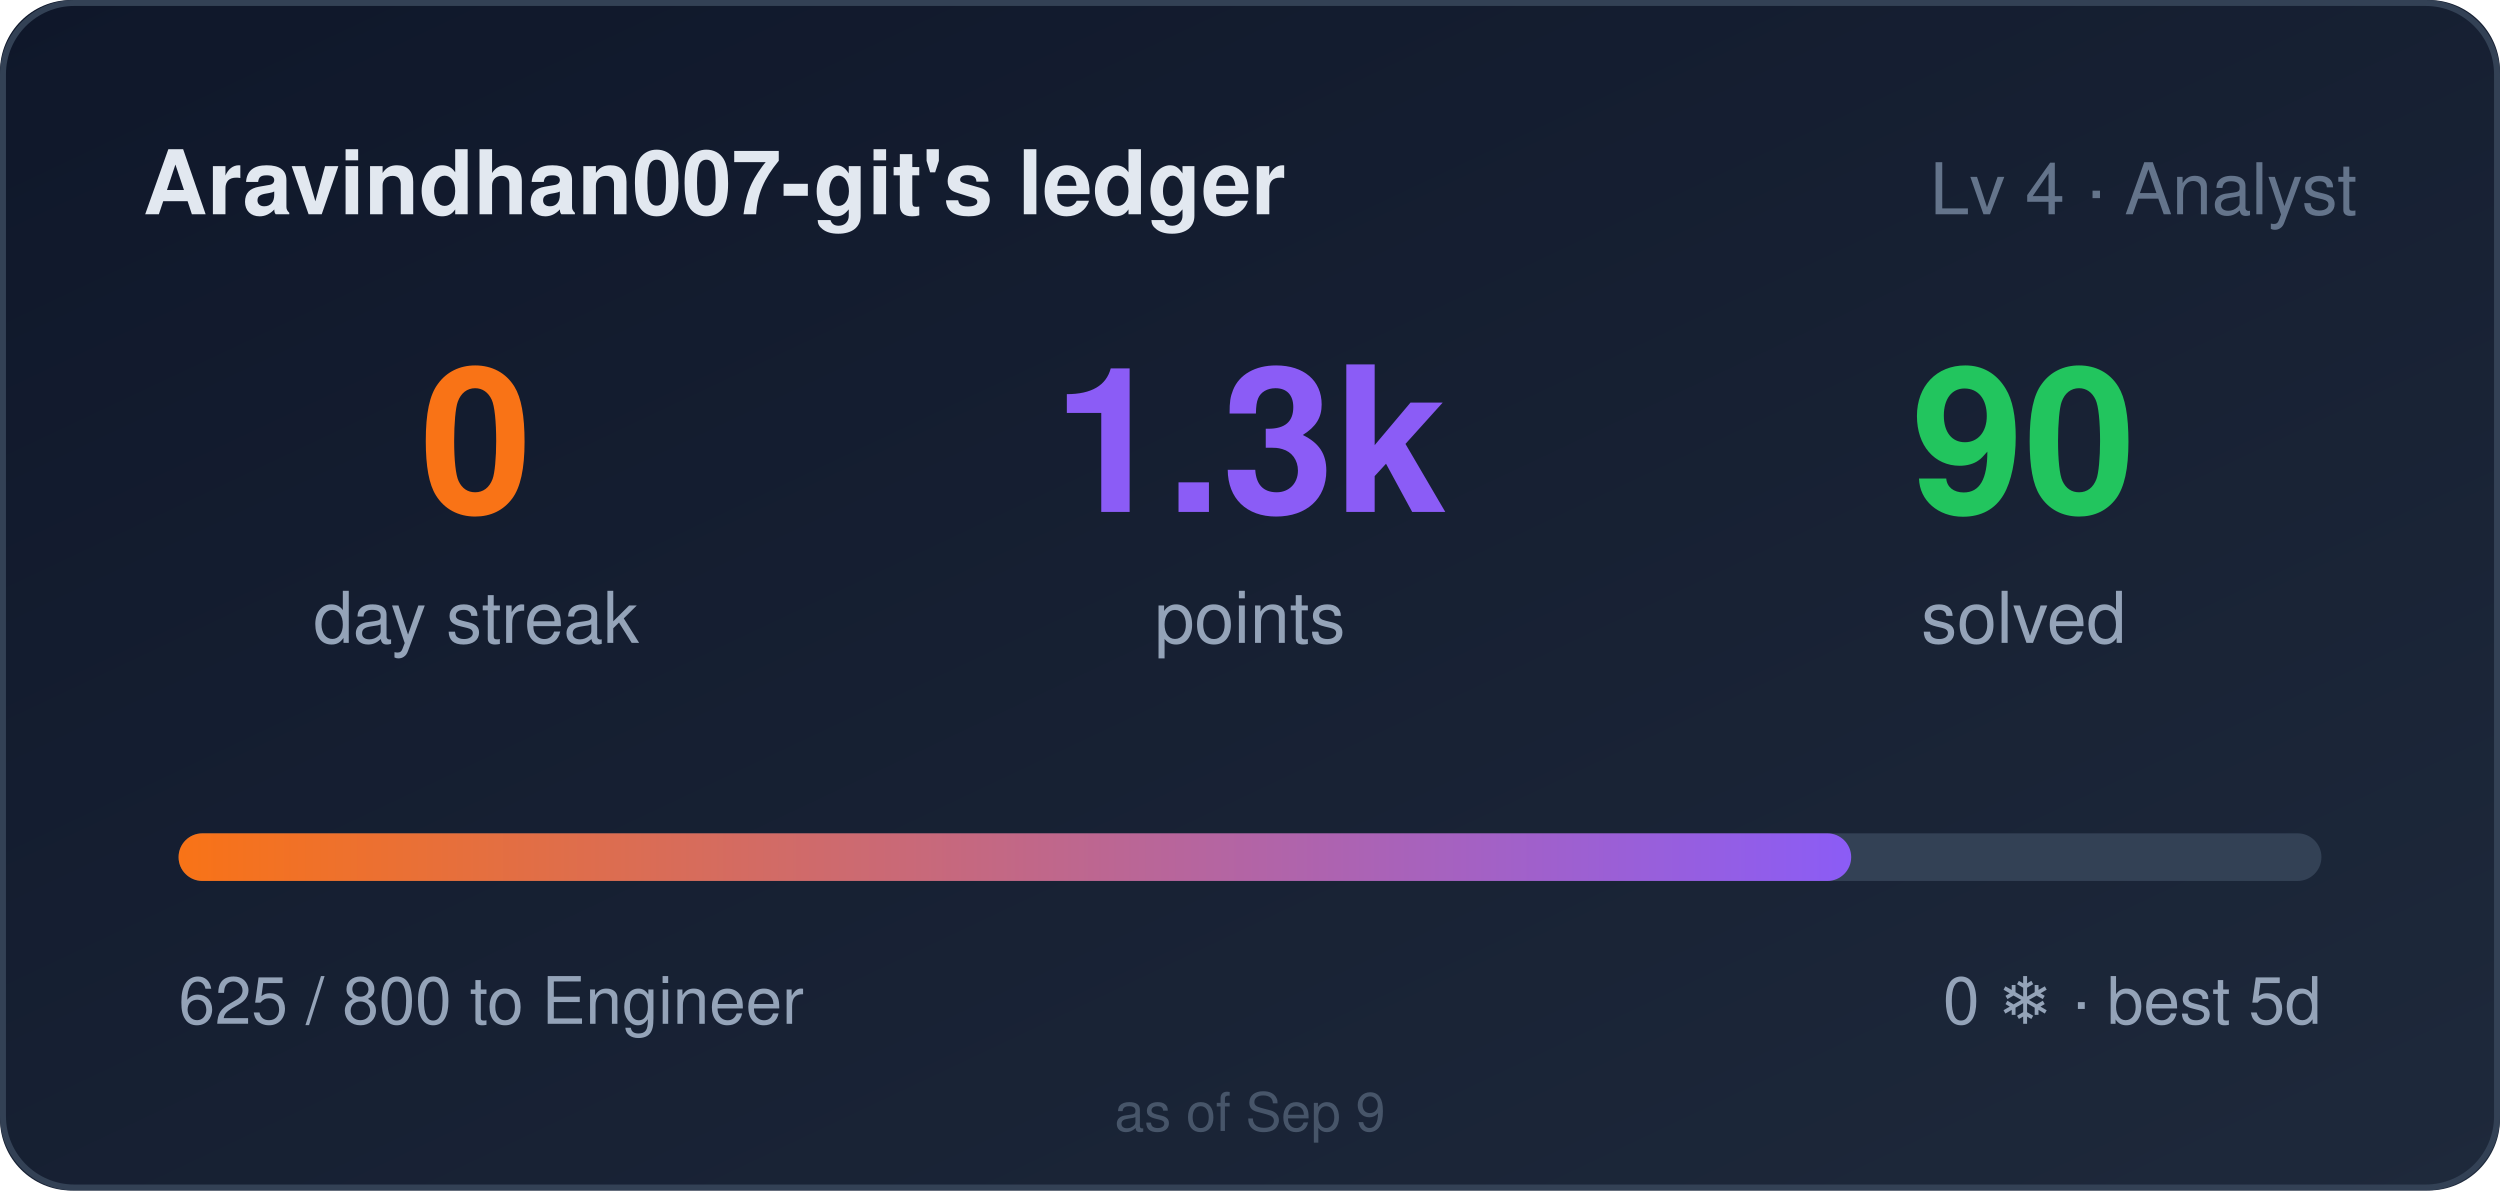
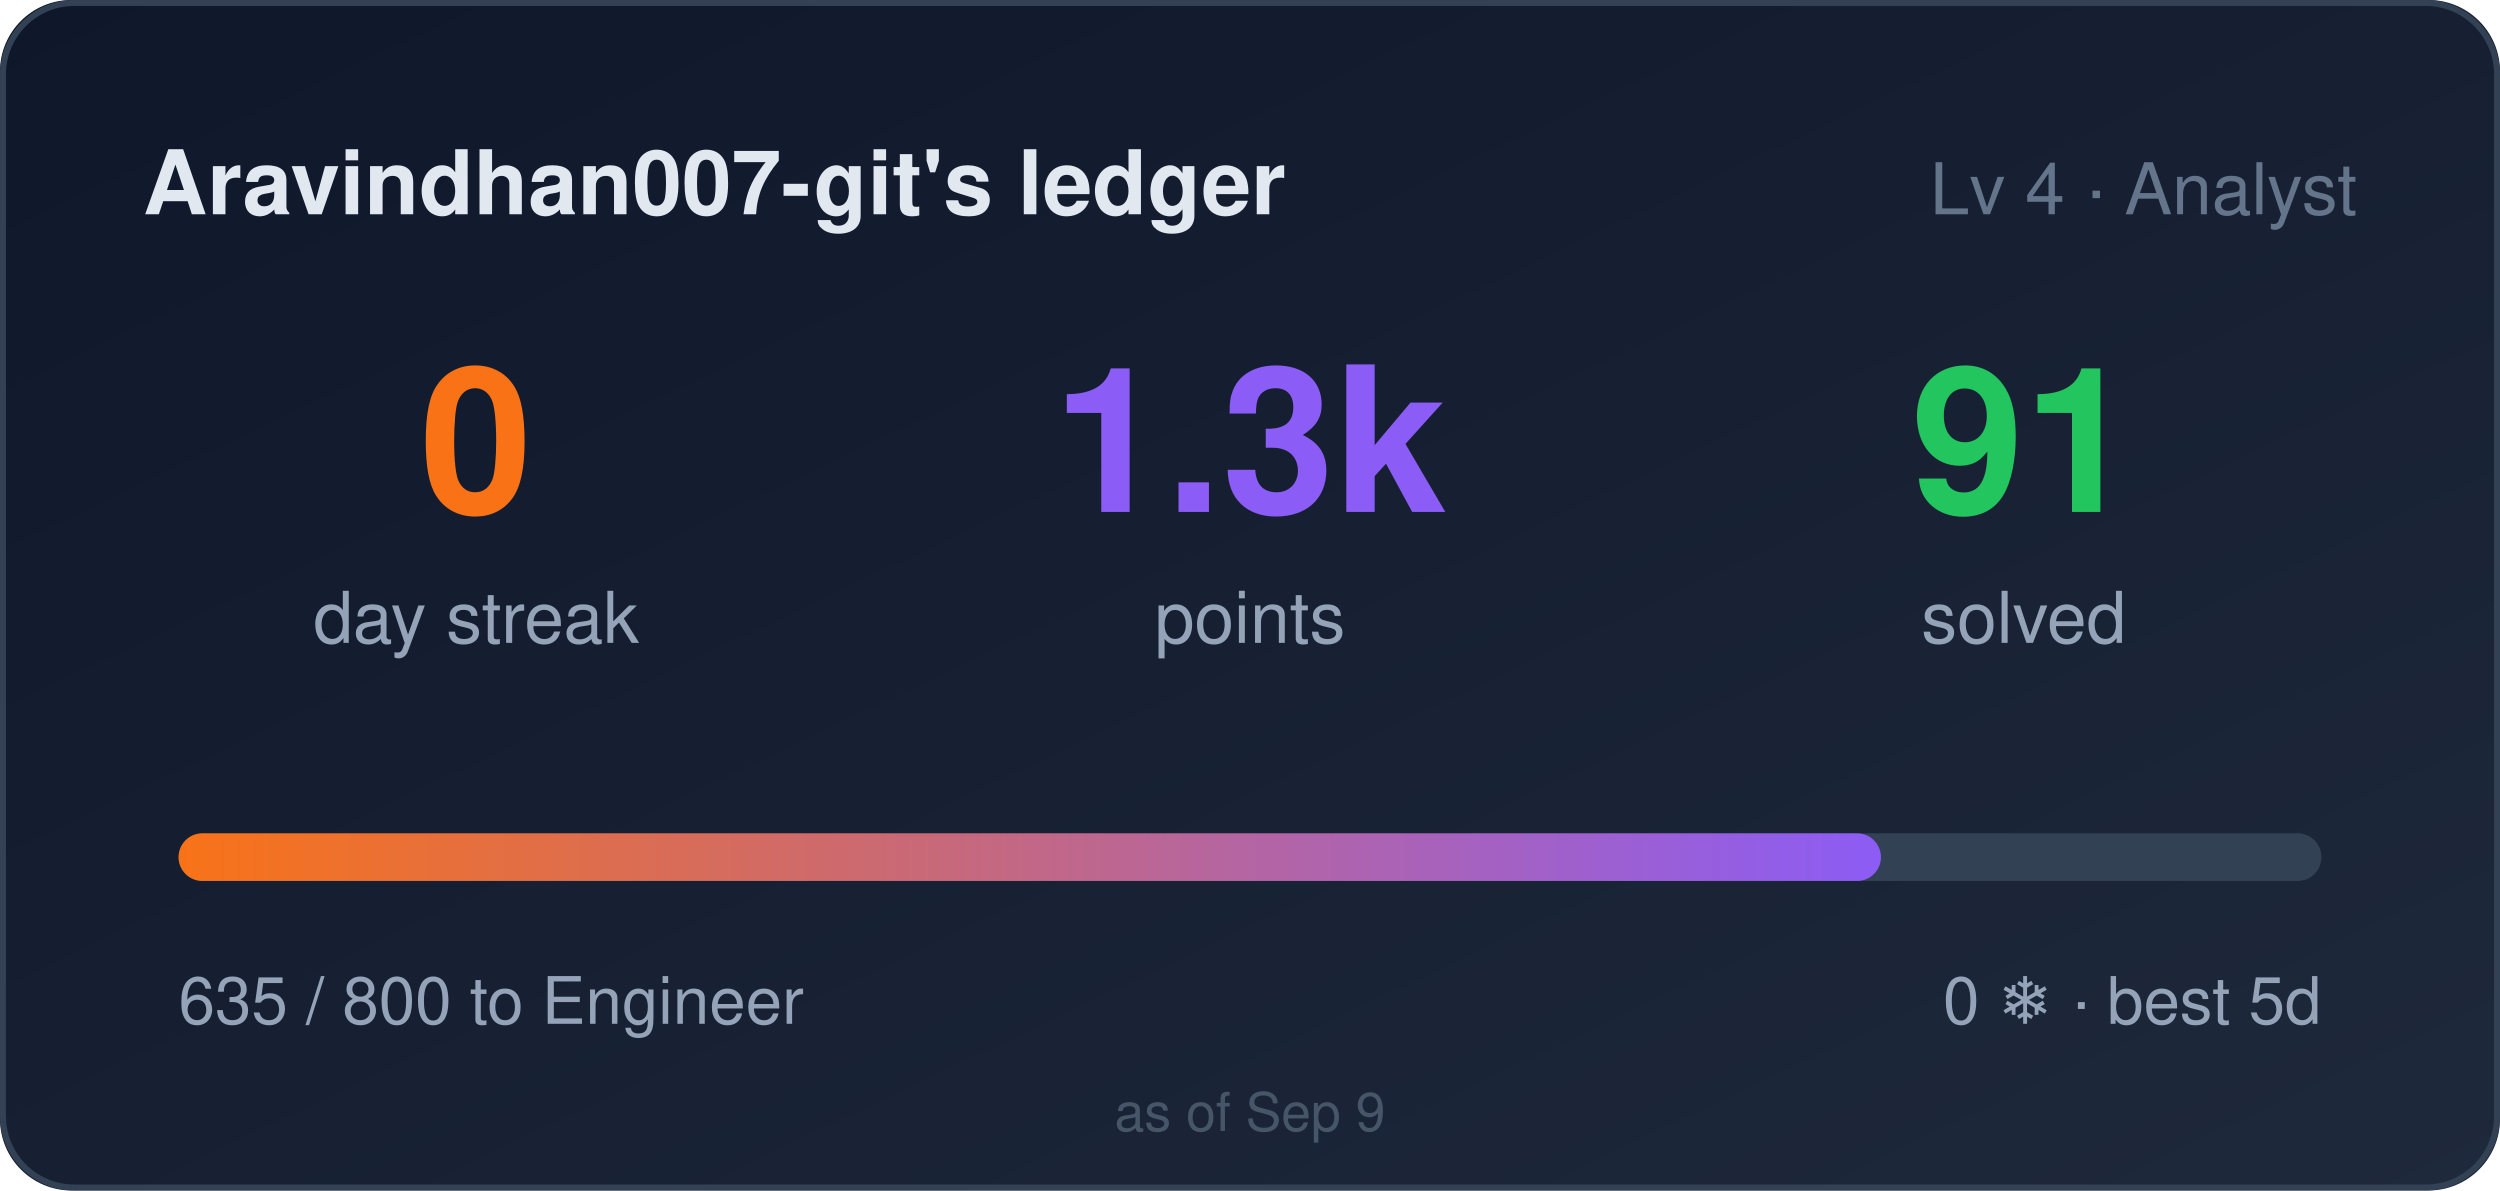
- <svg xmlns="http://www.w3.org/2000/svg" width="420" height="200" role="img" aria-label="Aravindhan007-git's ledger: 0 day streak, 1325 points">
+ <svg xmlns="http://www.w3.org/2000/svg" width="420" height="200" role="img" aria-label="Aravindhan007-git's ledger: 0 day streak, 1335 points">
  <style>
    .bar,.n{transform-box:fill-box}
    .bar{transform-origin:left center}
    @media (prefers-reduced-motion: no-preference){
      .bar{animation:cl-grow .9s cubic-bezier(.22,1,.36,1) both}
      .n{animation:cl-rise .5s ease-out both}
      .n2{animation-delay:.08s}
      .n3{animation-delay:.16s}
    }
    @keyframes cl-grow{from{transform:scaleX(0)}to{transform:scaleX(1)}}
    @keyframes cl-rise{from{opacity:0;transform:translateY(6px)}to{opacity:1;transform:none}}
  </style>
  <defs>
    <linearGradient id="bg" x1="0" y1="0" x2="1" y2="1">
      <stop offset="0" stop-color="#0f172a" />
      <stop offset="1" stop-color="#1e293b" />
    </linearGradient>
    <linearGradient id="bar" x1="0" y1="0" x2="1" y2="0">
      <stop offset="0" stop-color="#f97316" />
      <stop offset="1" stop-color="#8b5cf6" />
    </linearGradient>
  </defs>
  <rect width="420" height="200" rx="12" fill="url(#bg)" />
  <rect x="0.5" y="0.5" width="419" height="199" rx="12" fill="none" stroke="#334155" />
  <text x="24" y="36" fill="#e2e8f0" font-size="15" font-weight="600" font-family="Segoe UI,Helvetica,Arial,sans-serif">Aravindhan007-git's ledger</text>
  <text x="396" y="36" fill="#64748b" font-size="12" text-anchor="end" font-family="Segoe UI,Helvetica,Arial,sans-serif">Lv 4 · Analyst</text>
  <g font-family="Segoe UI,Helvetica,Arial,sans-serif">
    <text class="n n1" x="80" y="86" fill="#f97316" font-size="34" font-weight="700" text-anchor="middle">0</text>
    <text x="80" y="108" fill="#94a3b8" font-size="12" text-anchor="middle">day streak</text>
    <text class="n n2" x="210" y="86" fill="#8b5cf6" font-size="34" font-weight="700" text-anchor="middle">1.3k</text>
    <text x="210" y="108" fill="#94a3b8" font-size="12" text-anchor="middle">points</text>
-     <text class="n n3" x="340" y="86" fill="#22c55e" font-size="34" font-weight="700" text-anchor="middle">90</text>
+     <text class="n n3" x="340" y="86" fill="#22c55e" font-size="34" font-weight="700" text-anchor="middle">91</text>
    <text x="340" y="108" fill="#94a3b8" font-size="12" text-anchor="middle">solved</text>
  </g>
  <rect x="30" y="140" width="360" height="8" rx="4" fill="#334155" />
-   <rect class="bar" x="30" y="140" width="281" height="8" rx="4" fill="url(#bar)" />
-   <text x="30" y="172" fill="#94a3b8" font-size="11" font-family="Segoe UI,Helvetica,Arial,sans-serif">625 / 800 to Engineer</text>
+   <rect class="bar" x="30" y="140" width="286" height="8" rx="4" fill="url(#bar)" />
+   <text x="30" y="172" fill="#94a3b8" font-size="11" font-family="Segoe UI,Helvetica,Arial,sans-serif">635 / 800 to Engineer</text>
  <text x="390" y="172" fill="#94a3b8" font-size="11" text-anchor="end" font-family="Segoe UI,Helvetica,Arial,sans-serif">0 ❄ · best 5d</text>
  <text x="210" y="190" fill="#475569" font-size="9" text-anchor="middle" font-family="Segoe UI,Helvetica,Arial,sans-serif">as of Sep 9</text>
</svg>
